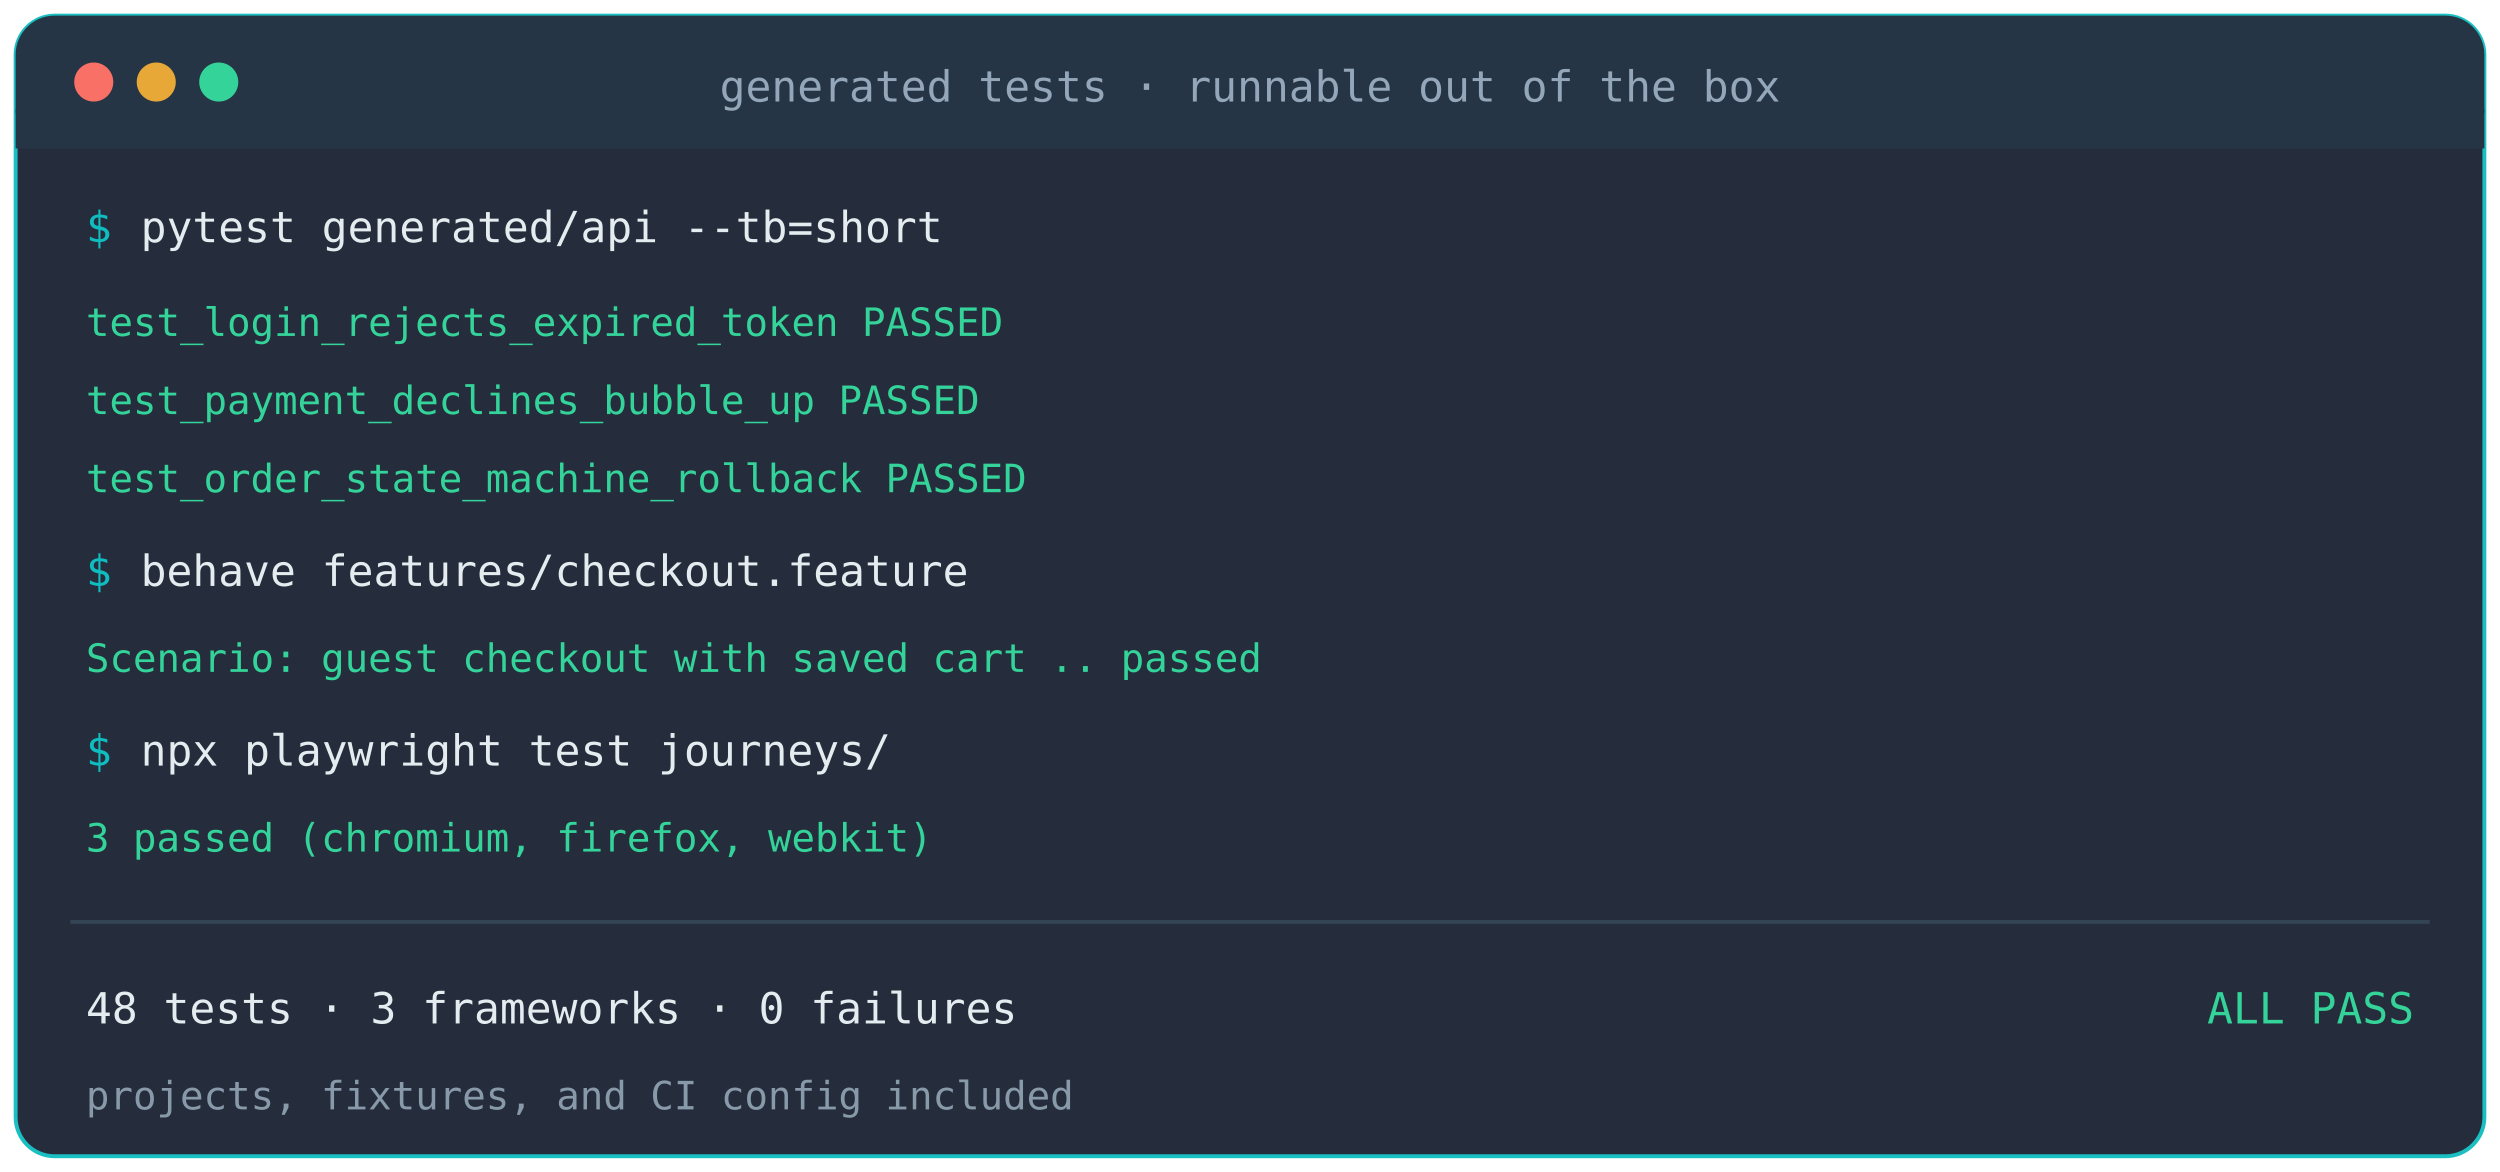
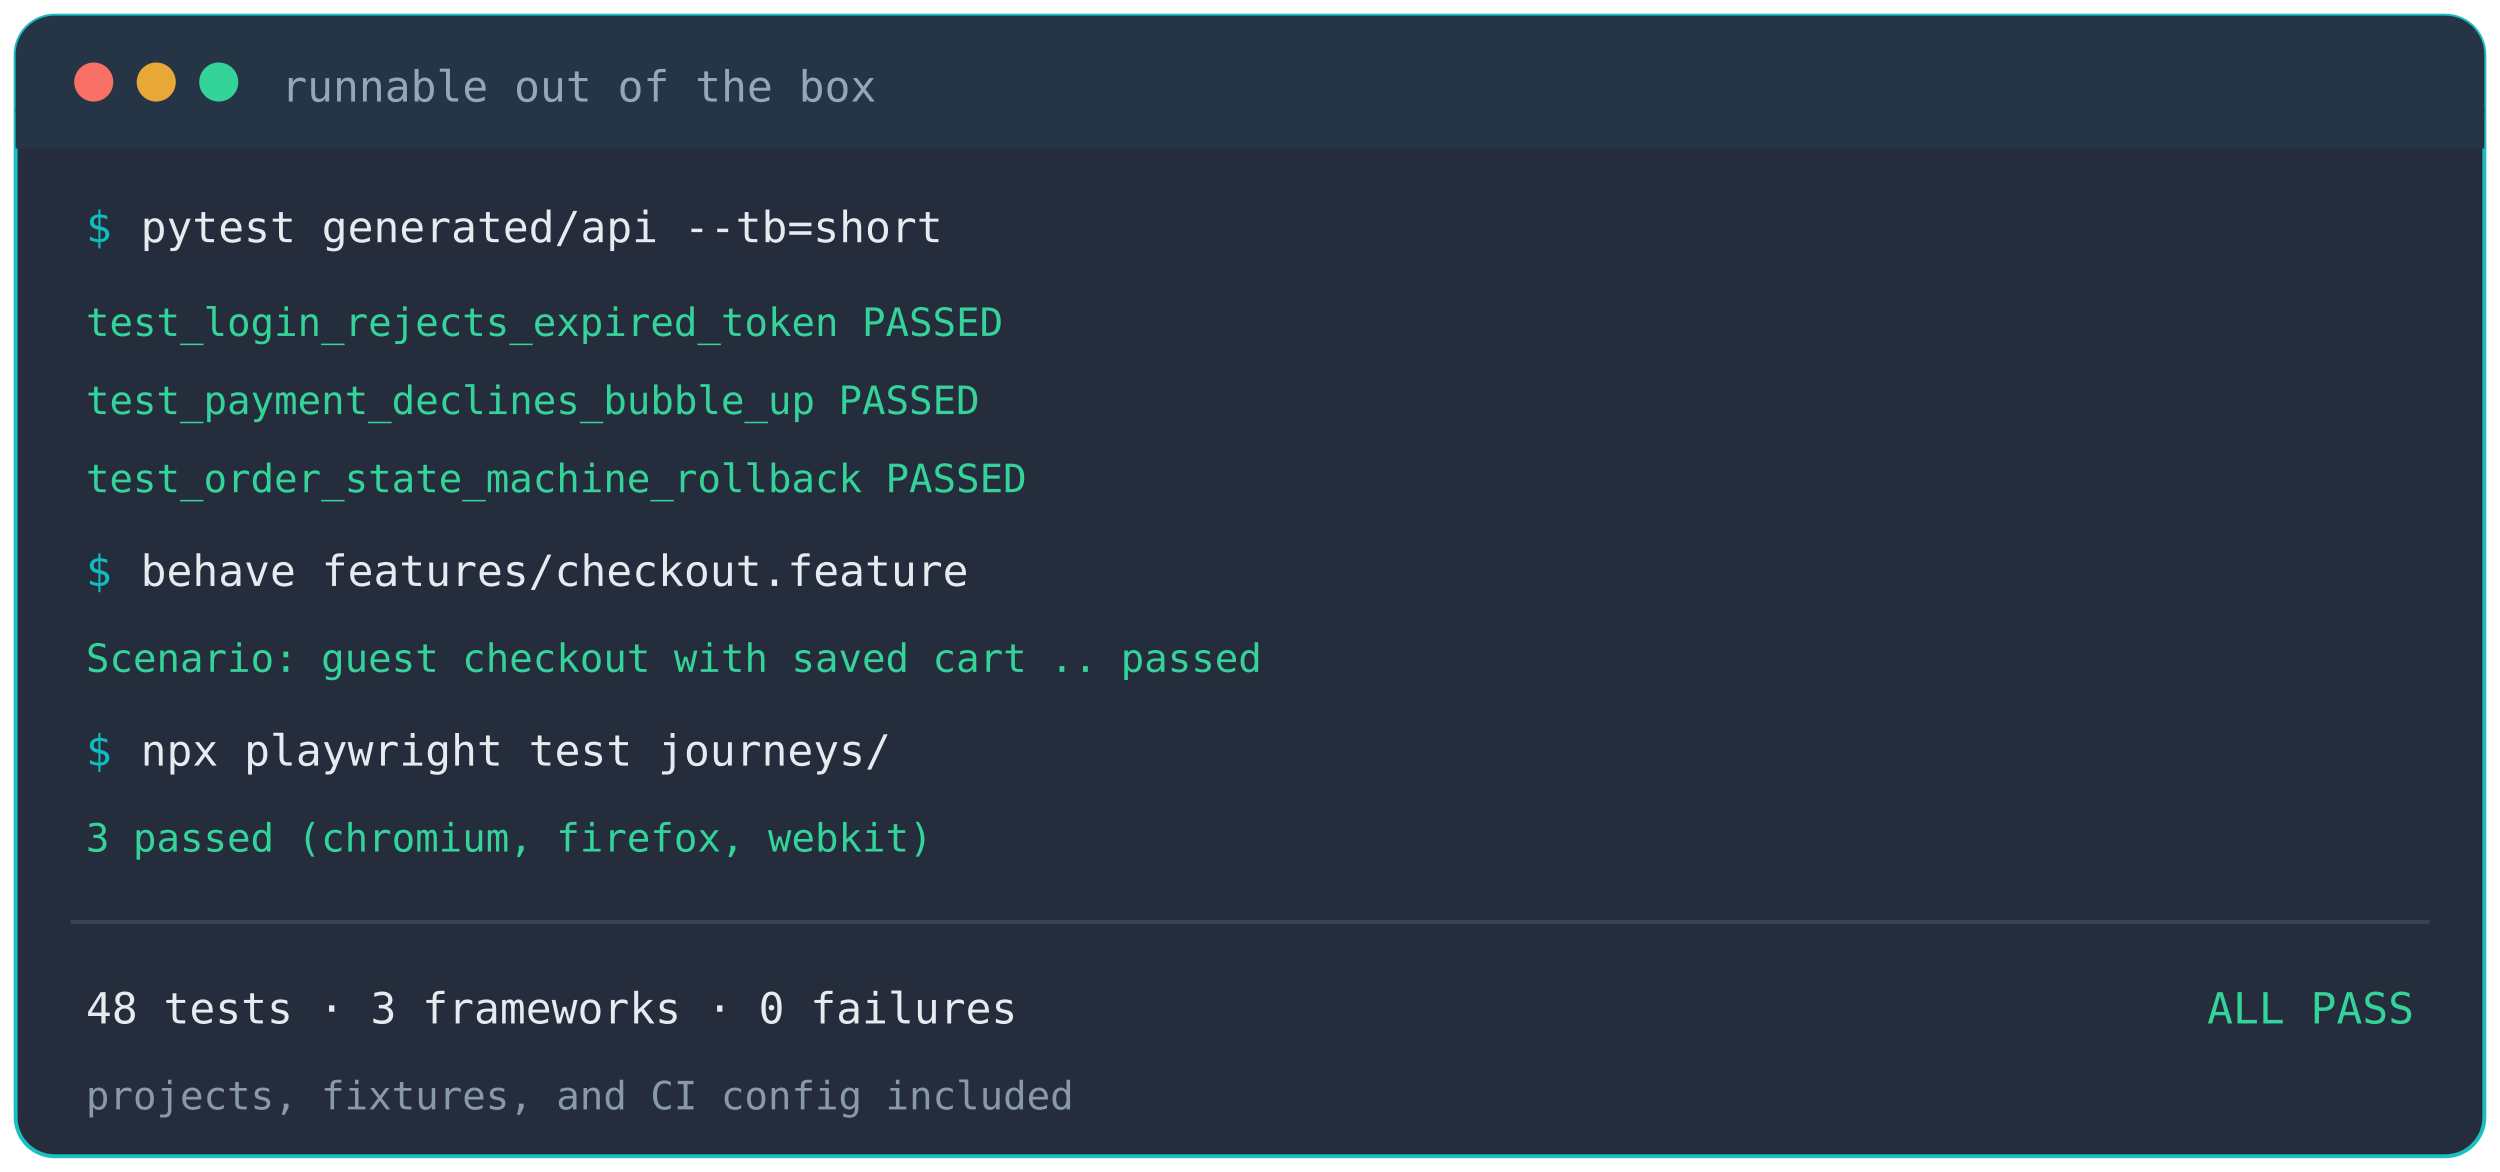
<svg xmlns="http://www.w3.org/2000/svg" viewBox="0 0 640 300" fill="none">
  <rect x="4" y="4" width="632" height="292" rx="10" fill="#1a2332" stroke="#0fbcbf" stroke-width="1" opacity="0.95" />
  <rect x="4" y="4" width="632" height="34" rx="10" fill="#253545" />
  <rect x="4" y="28" width="632" height="10" fill="#253545" />
  <circle cx="24" cy="21" r="5" fill="#f97066" />
  <circle cx="40" cy="21" r="5" fill="#e8a838" />
  <circle cx="56" cy="21" r="5" fill="#34d399" />
-   <text x="320" y="26" text-anchor="middle" fill="#94a7ba" font-family="monospace" font-size="11">generated tests · runnable out of the box</text>
+   <text x="72" y="26" fill="#94a7ba" font-family="monospace" font-size="11">runnable out of the box</text>
  <text x="22" y="62" fill="#0fbcbf" font-family="monospace" font-size="11">$</text>
  <text x="36" y="62" fill="#e4ecf0" font-family="monospace" font-size="11">pytest generated/api --tb=short</text>
  <text x="22" y="86" fill="#34d399" font-family="monospace" font-size="10">test_login_rejects_expired_token PASSED</text>
  <text x="22" y="106" fill="#34d399" font-family="monospace" font-size="10">test_payment_declines_bubble_up PASSED</text>
  <text x="22" y="126" fill="#34d399" font-family="monospace" font-size="10">test_order_state_machine_rollback PASSED</text>
  <text x="22" y="150" fill="#0fbcbf" font-family="monospace" font-size="11">$</text>
  <text x="36" y="150" fill="#e4ecf0" font-family="monospace" font-size="11">behave features/checkout.feature</text>
  <text x="22" y="172" fill="#34d399" font-family="monospace" font-size="10">Scenario: guest checkout with saved cart .. passed</text>
  <text x="22" y="196" fill="#0fbcbf" font-family="monospace" font-size="11">$</text>
  <text x="36" y="196" fill="#e4ecf0" font-family="monospace" font-size="11">npx playwright test journeys/</text>
  <text x="22" y="218" fill="#34d399" font-family="monospace" font-size="10">3 passed (chromium, firefox, webkit)</text>
  <line x1="18" y1="236" x2="622" y2="236" stroke="#334455" stroke-width="1" />
  <text x="22" y="262" fill="#e4ecf0" font-family="monospace" font-size="11">48 tests · 3 frameworks · 0 failures</text>
  <text x="618" y="262" text-anchor="end" fill="#34d399" font-family="monospace" font-size="11">ALL PASS</text>
  <text x="22" y="284" fill="#8899aa" font-family="monospace" font-size="10">projects, fixtures, and CI config included</text>
</svg>
